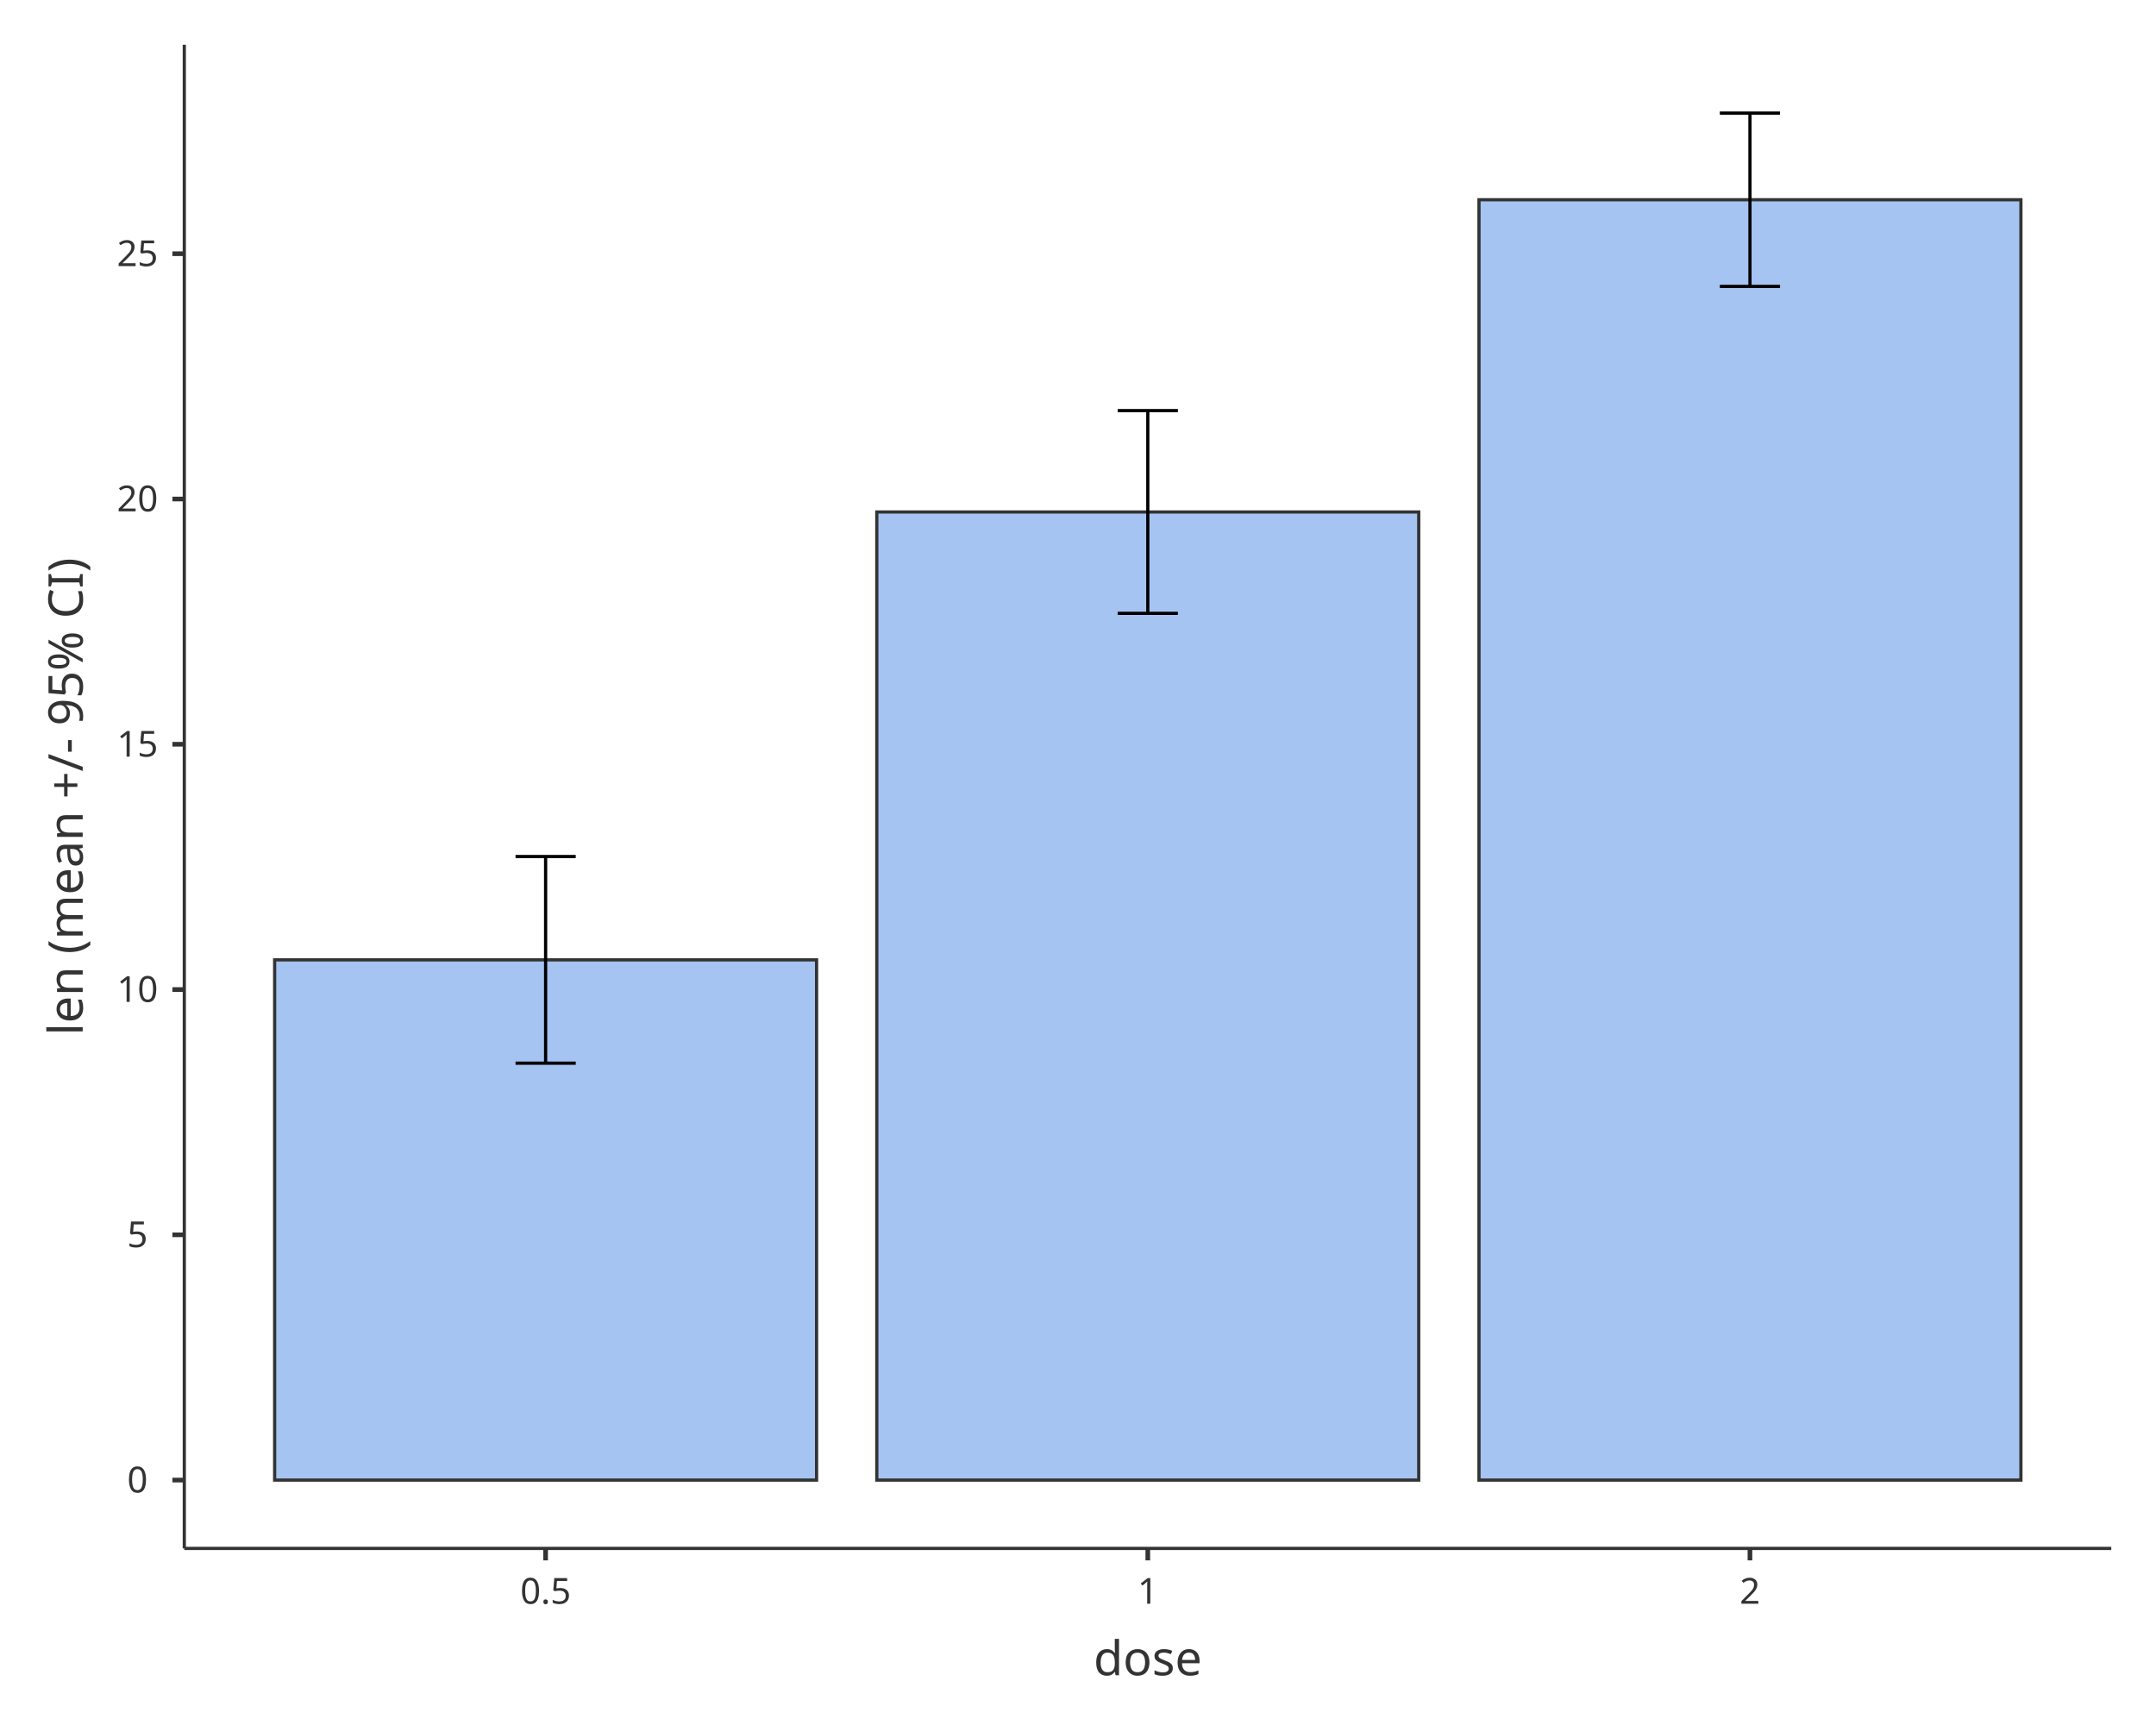
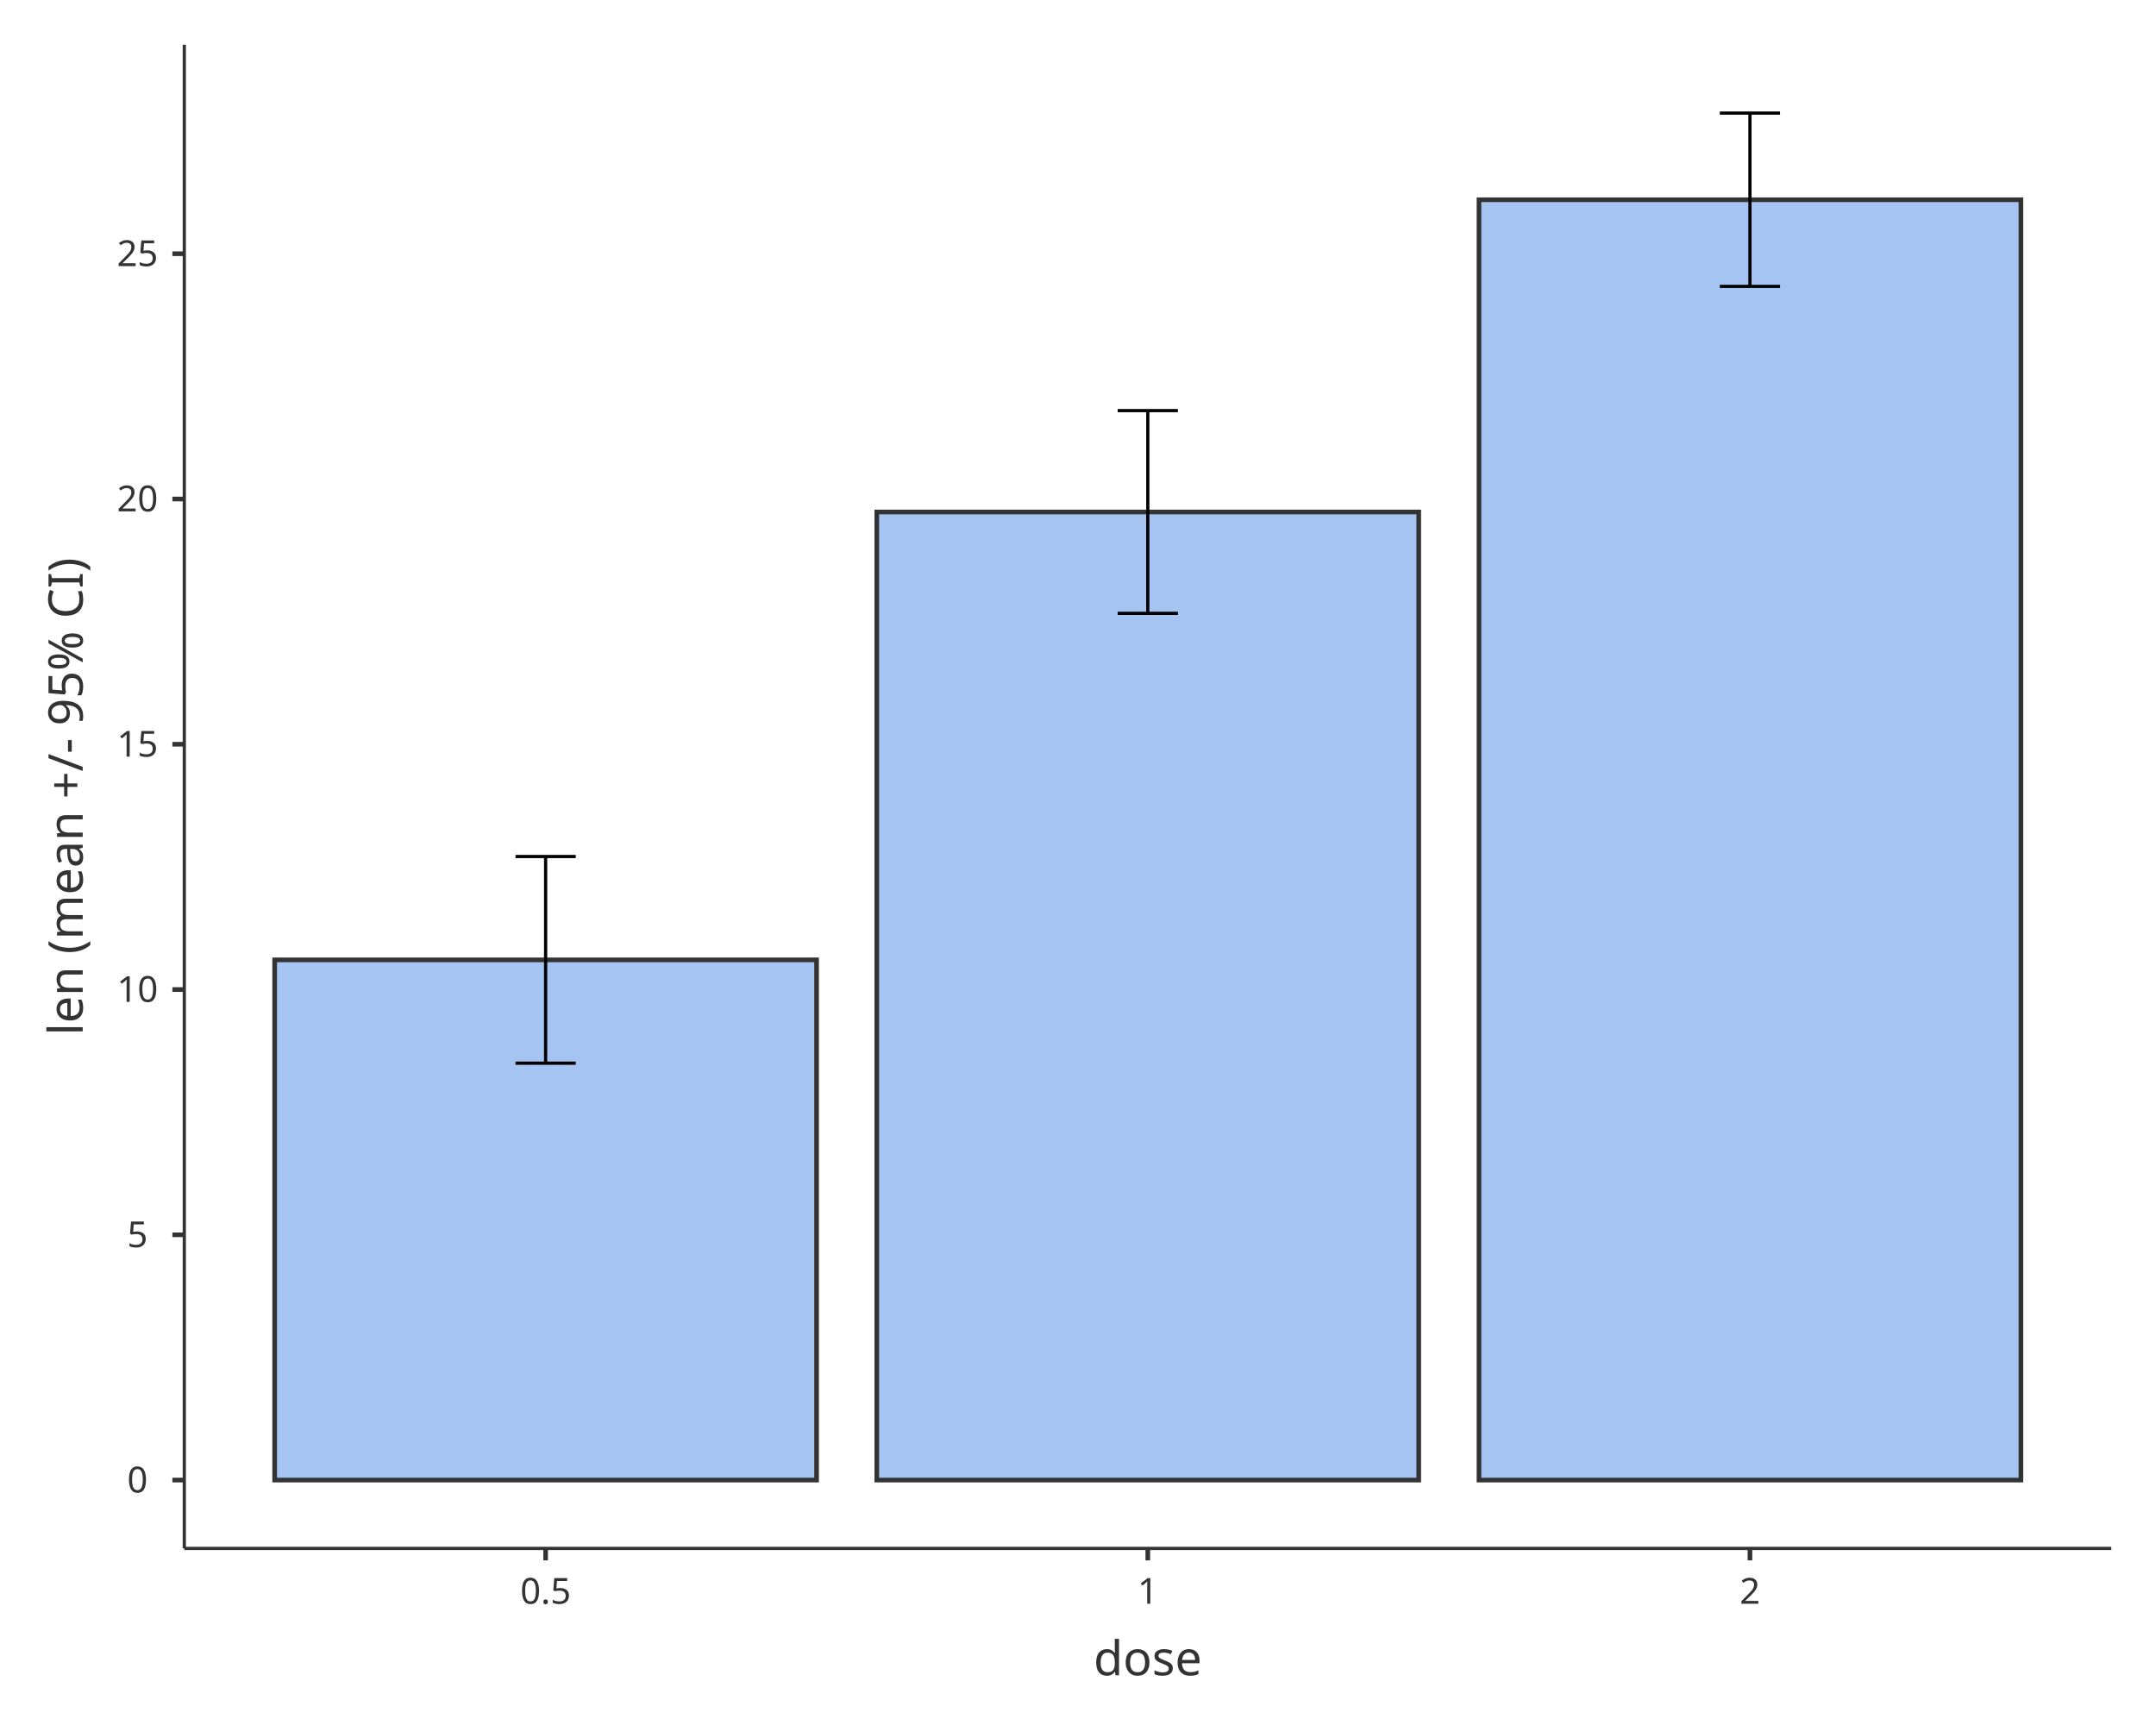
<svg xmlns="http://www.w3.org/2000/svg" class="svglite" data-engine-version="2.0" width="720.00pt" height="576.00pt" viewBox="0 0 720.00 576.00">
  <defs>
    <style type="text/css">
    .svglite line, .svglite polyline, .svglite polygon, .svglite path, .svglite rect, .svglite circle {
      fill: none;
      stroke: #000000;
      stroke-linecap: round;
      stroke-linejoin: round;
      stroke-miterlimit: 10.00;
    }
  </style>
  </defs>
  <rect width="100%" height="100%" style="stroke: none; fill: #FFFFFF;" />
  <defs>
    <clipPath id="cpMC4wMHw3MjAuMDB8MC4wMHw1NzYuMDA=">
      <rect x="0.00" y="0.00" width="720.00" height="576.00" />
    </clipPath>
  </defs>
  <g clip-path="url(#cpMC4wMHw3MjAuMDB8MC4wMHw1NzYuMDA=)">
    <rect x="0" y="0.00" width="720.00" height="576.00" style="stroke-width: 1.55; stroke: none;" />
  </g>
  <defs>
    <clipPath id="cpNjEuNTV8NzA1LjA2fDE0Ljk0fDUxNy4wNA==">
      <rect x="61.55" y="14.94" width="643.50" height="502.10" />
    </clipPath>
  </defs>
  <g clip-path="url(#cpNjEuNTV8NzA1LjA2fDE0Ljk0fDUxNy4wNA==)">
    <rect x="61.55" y="14.94" width="643.50" height="502.10" style="stroke-width: 1.55; stroke: none;" />
-     <rect x="91.72" y="320.51" width="180.98" height="173.71" style="stroke-width: 1.07; stroke: #333333; stroke-linecap: butt; stroke-linejoin: miter; fill: #A6C4F1;" />
-     <rect x="292.81" y="170.96" width="180.98" height="323.26" style="stroke-width: 1.07; stroke: #333333; stroke-linecap: butt; stroke-linejoin: miter; fill: #A6C4F1;" />
-     <rect x="493.91" y="66.70" width="180.98" height="427.52" style="stroke-width: 1.07; stroke: #333333; stroke-linecap: butt; stroke-linejoin: miter; fill: #A6C4F1;" />
+     <rect x="91.72" y="320.51" width="180.98" height="173.71" style="stroke-width: 1.55; stroke: #333333; stroke-linecap: butt; stroke-linejoin: miter; fill: #A6C4F1;" />
+     <rect x="292.81" y="170.96" width="180.98" height="323.26" style="stroke-width: 1.55; stroke: #333333; stroke-linecap: butt; stroke-linejoin: miter; fill: #A6C4F1;" />
+     <rect x="493.91" y="66.70" width="180.98" height="427.52" style="stroke-width: 1.55; stroke: #333333; stroke-linecap: butt; stroke-linejoin: miter; fill: #A6C4F1;" />
    <polyline points="172.16,286.01 192.27,286.01 " style="stroke-width: 1.07; stroke-linecap: butt;" />
    <polyline points="182.21,286.01 182.21,355.01 " style="stroke-width: 1.07; stroke-linecap: butt;" />
    <polyline points="172.16,355.01 192.27,355.01 " style="stroke-width: 1.07; stroke-linecap: butt;" />
    <polyline points="373.25,137.11 393.36,137.11 " style="stroke-width: 1.07; stroke-linecap: butt;" />
    <polyline points="383.31,137.11 383.31,204.81 " style="stroke-width: 1.07; stroke-linecap: butt;" />
    <polyline points="373.25,204.81 393.36,204.81 " style="stroke-width: 1.07; stroke-linecap: butt;" />
    <polyline points="574.34,37.77 594.45,37.77 " style="stroke-width: 1.07; stroke-linecap: butt;" />
    <polyline points="584.40,37.77 584.40,95.63 " style="stroke-width: 1.07; stroke-linecap: butt;" />
    <polyline points="574.34,95.63 594.45,95.63 " style="stroke-width: 1.07; stroke-linecap: butt;" />
  </g>
  <g clip-path="url(#cpMC4wMHw3MjAuMDB8MC4wMHw1NzYuMDA=)">
    <polyline points="61.55,517.04 61.55,14.94 " style="stroke-width: 1.07; stroke: #333333; stroke-linecap: butt;" />
    <text x="45.91" y="498.35" text-anchor="middle" style="font-size: 12.00px; fill: #333333; font-family: sans;" textLength="6.67px" lengthAdjust="spacingAndGlyphs">0</text>
    <text x="45.91" y="416.45" text-anchor="middle" style="font-size: 12.00px; fill: #333333; font-family: sans;" textLength="6.67px" lengthAdjust="spacingAndGlyphs">5</text>
    <text x="45.91" y="334.55" text-anchor="middle" style="font-size: 12.00px; fill: #333333; font-family: sans;" textLength="13.35px" lengthAdjust="spacingAndGlyphs">10</text>
    <text x="45.91" y="252.65" text-anchor="middle" style="font-size: 12.00px; fill: #333333; font-family: sans;" textLength="13.35px" lengthAdjust="spacingAndGlyphs">15</text>
    <text x="45.91" y="170.75" text-anchor="middle" style="font-size: 12.00px; fill: #333333; font-family: sans;" textLength="13.35px" lengthAdjust="spacingAndGlyphs">20</text>
    <text x="45.91" y="88.85" text-anchor="middle" style="font-size: 12.00px; fill: #333333; font-family: sans;" textLength="13.35px" lengthAdjust="spacingAndGlyphs">25</text>
    <polyline points="57.57,494.22 61.55,494.22 " style="stroke-width: 1.55; stroke: #333333; stroke-linecap: butt;" />
    <polyline points="57.57,412.32 61.55,412.32 " style="stroke-width: 1.55; stroke: #333333; stroke-linecap: butt;" />
    <polyline points="57.57,330.42 61.55,330.42 " style="stroke-width: 1.55; stroke: #333333; stroke-linecap: butt;" />
    <polyline points="57.57,248.52 61.55,248.52 " style="stroke-width: 1.55; stroke: #333333; stroke-linecap: butt;" />
    <polyline points="57.57,166.62 61.55,166.62 " style="stroke-width: 1.55; stroke: #333333; stroke-linecap: butt;" />
    <polyline points="57.57,84.72 61.55,84.72 " style="stroke-width: 1.55; stroke: #333333; stroke-linecap: butt;" />
    <polyline points="61.55,517.04 705.06,517.04 " style="stroke-width: 1.07; stroke: #333333; stroke-linecap: butt;" />
    <polyline points="182.21,521.03 182.21,517.04 " style="stroke-width: 1.55; stroke: #333333; stroke-linecap: butt;" />
    <polyline points="383.31,521.03 383.31,517.04 " style="stroke-width: 1.55; stroke: #333333; stroke-linecap: butt;" />
    <polyline points="584.40,521.03 584.40,517.04 " style="stroke-width: 1.55; stroke: #333333; stroke-linecap: butt;" />
    <text x="182.21" y="535.51" text-anchor="middle" style="font-size: 12.00px; fill: #333333; font-family: sans;" textLength="16.68px" lengthAdjust="spacingAndGlyphs">0.5</text>
    <text x="383.31" y="535.51" text-anchor="middle" style="font-size: 12.00px; fill: #333333; font-family: sans;" textLength="6.67px" lengthAdjust="spacingAndGlyphs">1</text>
    <text x="584.40" y="535.51" text-anchor="middle" style="font-size: 12.00px; fill: #333333; font-family: sans;" textLength="6.67px" lengthAdjust="spacingAndGlyphs">2</text>
    <text x="383.31" y="559.40" text-anchor="middle" style="font-size: 16.00px; fill: #333333; font-family: sans;" textLength="34.70px" lengthAdjust="spacingAndGlyphs">dose</text>
    <text transform="translate(27.62,265.99) rotate(-90)" text-anchor="middle" style="font-size: 16.00px; fill: #333333; font-family: sans;" textLength="156.97px" lengthAdjust="spacingAndGlyphs">len (mean +/- 95% CI)</text>
  </g>
</svg>
